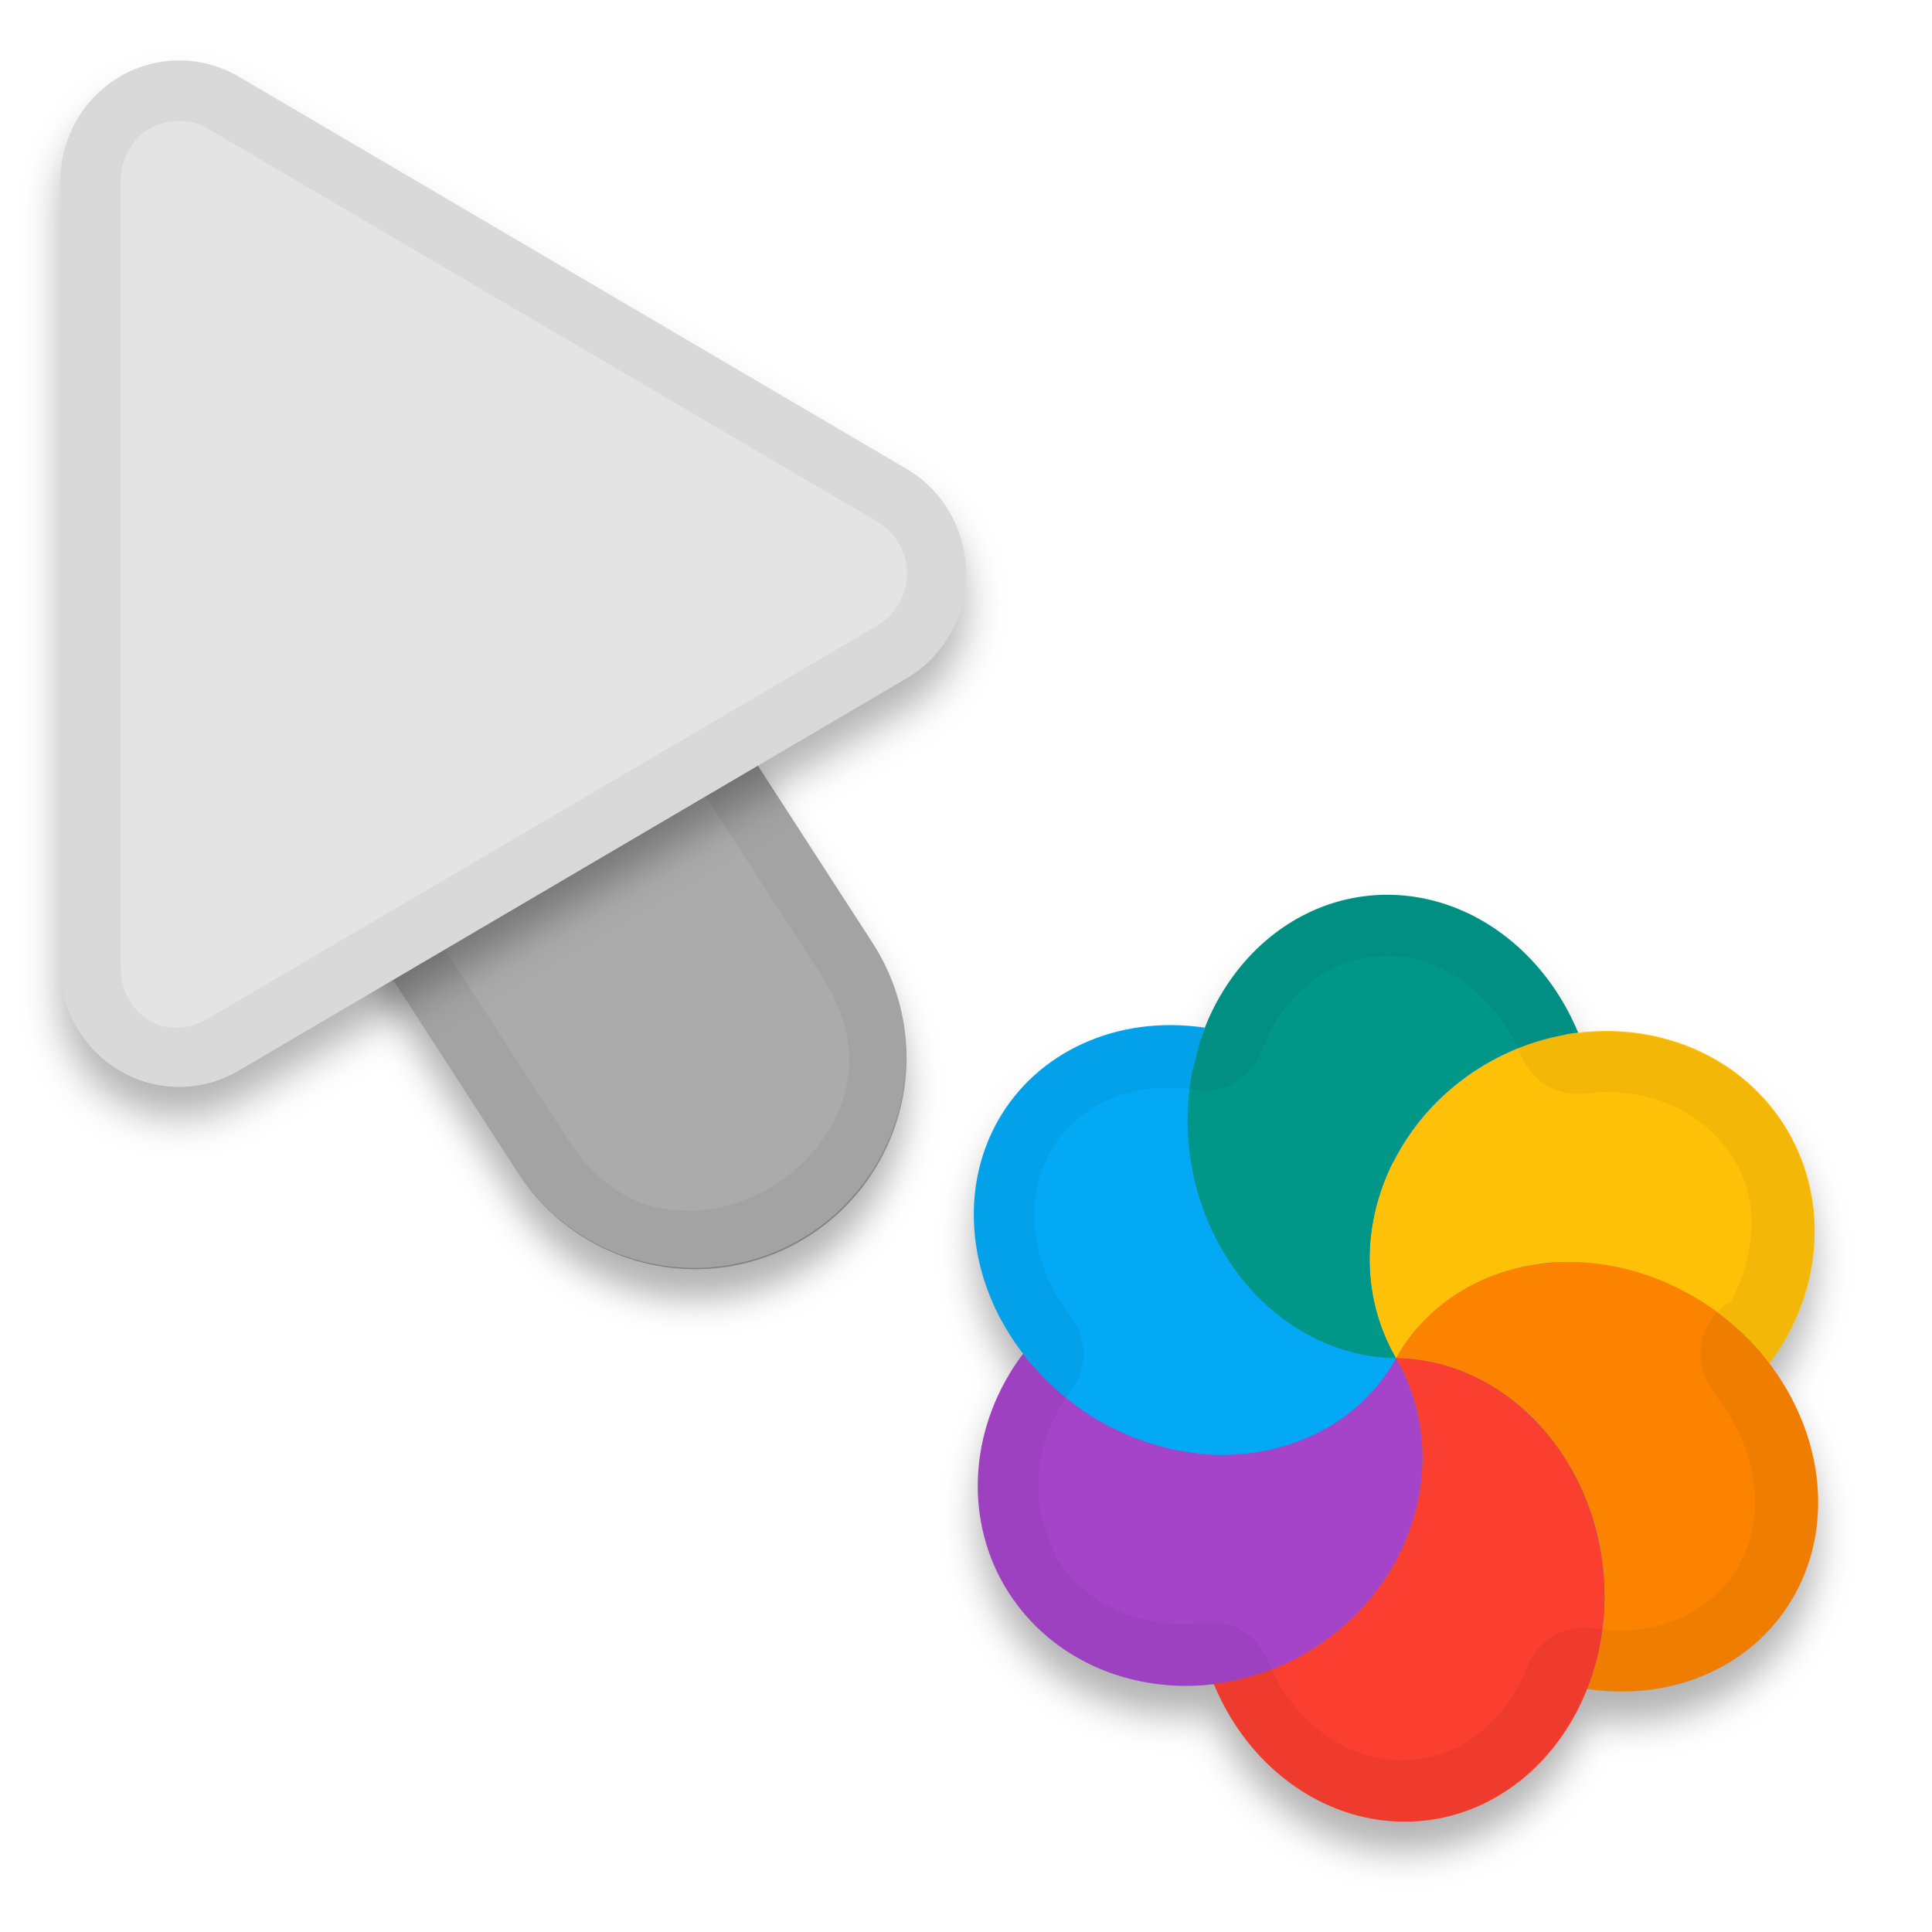
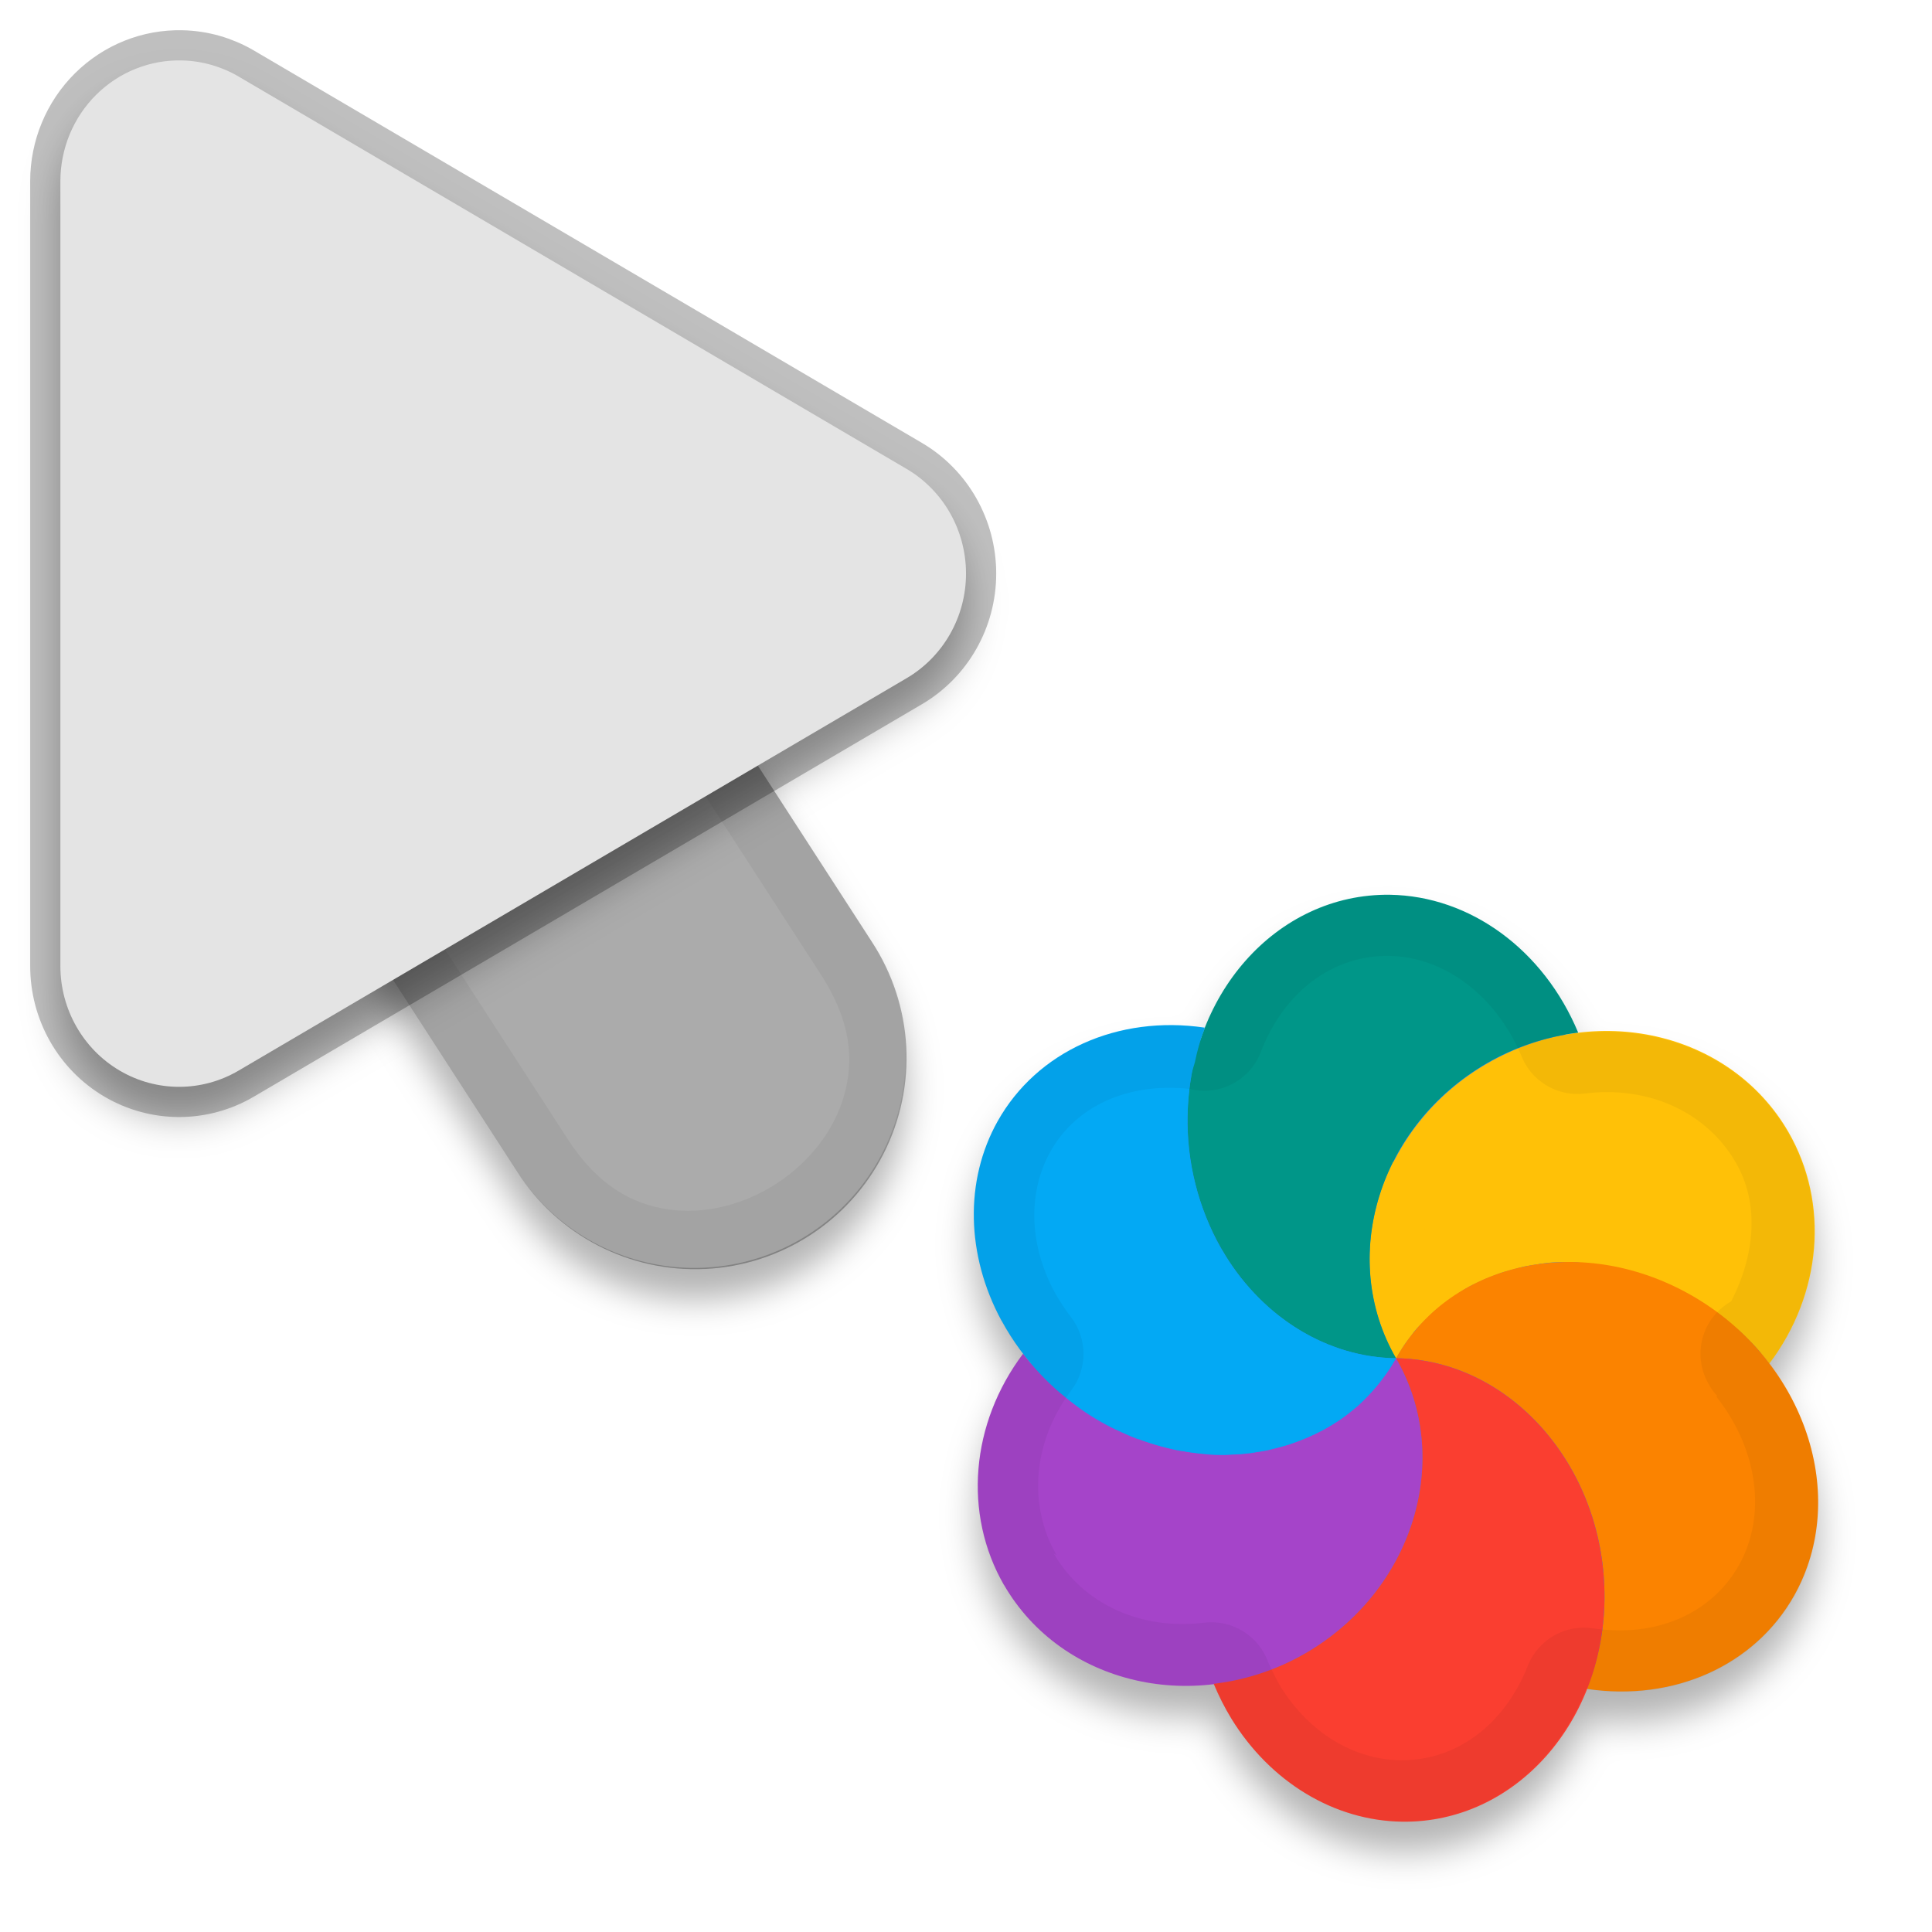
<svg xmlns="http://www.w3.org/2000/svg" id="svg5327" width="32" height="32" version="1.1">
  <defs id="defs5329">
    <filter id="filter843" style="color-interpolation-filters:sRGB" width="1.108" height="1.087" x="-.05" y="-.04">
      <feGaussianBlur id="feGaussianBlur845" stdDeviation=".281" />
    </filter>
    <filter id="filter835" style="color-interpolation-filters:sRGB" width="1.102" height="1.09" x="-.05" y="-.04">
      <feGaussianBlur id="feGaussianBlur837" stdDeviation=".32" />
    </filter>
    <filter id="filter1615" style="color-interpolation-filters:sRGB" width="1.101" height="1.092" x="-.05" y="-.05">
      <feGaussianBlur id="feGaussianBlur1617" stdDeviation=".293" />
    </filter>
  </defs>
-   <g id="layer1" transform="translate(0,-1020.362)">
-     <path id="ellipse861" style="opacity:0.3;fill:#000000;stroke-width:0.375;filter:url(#filter1615)" d="m 16.626,1047.109 c 0.705,1.223 2.096,1.816 3.495,1.64 -0.01,0.021 -0.015,0.018 -0.024,0 0.083,0.199 0.18,0.392 0.291,0.574 0.648,1.054 1.707,1.693 2.83,1.709 1.377,0.019 2.544,-0.892 3.062,-2.212 2.24e-4,-7e-4 -0.003,0 0.001,0.023 1.443,0.216 2.785,-0.389 3.436,-1.549 0.678,-1.213 0.448,-2.736 -0.453,-3.886 -0.01,0 0.027,0.027 0.039,0.039 0.872,-1.157 0.996,-2.655 0.317,-3.834 -0.707,-1.225 -2.104,-1.817 -3.506,-1.636 0.015,-0.018 0.023,0 0.029,-0.01 -0.571,-1.372 -1.789,-2.264 -3.118,-2.284 -1.39,-0.019 -2.569,0.908 -3.079,2.249 0.005,-0.022 0.009,-0.033 0.012,-0.049 a 3.844,3.396 36.279 0 0 -3.431,1.55 3.844,3.396 36.279 0 0 0.065,3.305 3.844,3.396 36.279 0 0 0.354,0.54 c -0.871,1.157 -0.995,2.652 -0.316,3.831 z m 12.537,-3.828 a 6.189,6 60 0 0 -5.28e-4,5e-4 c -5.5e-5,-10e-5 -0.001,-6e-4 -0.003,0 -9.33e-4,10e-5 1.67e-4,8e-4 0.001,0 z" />
-     <path id="path877" style="color:#000000;font-style:normal;font-variant:normal;font-weight:normal;font-stretch:normal;font-size:medium;line-height:normal;font-family:sans-serif;font-variant-ligatures:normal;font-variant-position:normal;font-variant-caps:normal;font-variant-numeric:normal;font-variant-alternates:normal;font-feature-settings:normal;text-indent:0;text-align:start;text-decoration:none;text-decoration-line:none;text-decoration-style:solid;text-decoration-color:#000000;letter-spacing:normal;word-spacing:normal;text-transform:none;writing-mode:lr-tb;direction:ltr;text-orientation:mixed;dominant-baseline:auto;baseline-shift:baseline;text-anchor:start;white-space:normal;shape-padding:0;clip-rule:nonzero;display:inline;overflow:visible;visibility:visible;opacity:0.3;isolation:auto;mix-blend-mode:normal;color-interpolation:sRGB;color-interpolation-filters:linearRGB;solid-color:#000000;solid-opacity:1;vector-effect:none;fill:#000000;fill-opacity:1;fill-rule:nonzero;stroke:none;stroke-width:7;stroke-linecap:round;stroke-linejoin:miter;stroke-miterlimit:4;stroke-dasharray:none;stroke-dashoffset:0;stroke-opacity:1;filter:url(#filter843);color-rendering:auto;image-rendering:auto;shape-rendering:auto;text-rendering:auto;enable-background:accumulate" d="m 6.01,1026.321 a 3.5,3.5 0 0 0 -2.949,5.443 l 5.5,8.5 a 3.501,3.501 0 1 0 5.879,-3.803 l -5.5,-8.5 a 3.5,3.5 0 0 0 -2.93,-1.641 z" />
-     <path id="path4" style="fill:none;stroke:#e4e4e4;stroke-width:7;stroke-linecap:round;stroke-opacity:1" d="m 11.5,1037.863 -5.5,-8.5" />
-     <path id="path881" style="opacity:0.3;fill:#000000;stroke-width:0.5;filter:url(#filter835)" d="m 3.013,1021.864 a 1.967,2.001 0 0 0 -2.013,2 v 12.998 a 1.967,2.001 0 0 0 2.951,1.734 l 11.065,-6.499 a 1.967,2.001 0 0 0 0,-3.468 l -11.065,-6.499 a 1.967,2.001 0 0 0 -0.937,-0.266 z" />
-     <path id="path845" style="color:#000000;font-style:normal;font-variant:normal;font-weight:normal;font-stretch:normal;font-size:medium;line-height:normal;font-family:sans-serif;font-variant-ligatures:normal;font-variant-position:normal;font-variant-caps:normal;font-variant-numeric:normal;font-variant-alternates:normal;font-feature-settings:normal;text-indent:0;text-align:start;text-decoration:none;text-decoration-line:none;text-decoration-style:solid;text-decoration-color:#000000;letter-spacing:normal;word-spacing:normal;text-transform:none;writing-mode:lr-tb;direction:ltr;text-orientation:mixed;dominant-baseline:auto;baseline-shift:baseline;text-anchor:start;white-space:normal;shape-padding:0;clip-rule:nonzero;display:inline;overflow:visible;visibility:visible;opacity:0.25;isolation:auto;mix-blend-mode:normal;color-interpolation:sRGB;color-interpolation-filters:linearRGB;solid-color:#000000;solid-opacity:1;vector-effect:none;fill:#000000;fill-opacity:1;fill-rule:nonzero;stroke:none;stroke-width:7;stroke-linecap:round;stroke-linejoin:miter;stroke-miterlimit:4;stroke-dasharray:none;stroke-dashoffset:0;stroke-opacity:1;color-rendering:auto;image-rendering:auto;shape-rendering:auto;text-rendering:auto;enable-background:accumulate" d="m 6.01,1025.822 a 3.5,3.5 0 0 0 -2.949,5.441 l 5.5,8.5 a 3.501,3.501 0 1 0 5.879,-3.803 l -5.5,-8.5 a 3.5,3.5 0 0 0 -2.93,-1.639 z" />
-     <path id="path858" style="color:#000000;font-style:normal;font-variant:normal;font-weight:normal;font-stretch:normal;font-size:medium;line-height:normal;font-family:sans-serif;font-variant-ligatures:normal;font-variant-position:normal;font-variant-caps:normal;font-variant-numeric:normal;font-variant-alternates:normal;font-feature-settings:normal;text-indent:0;text-align:start;text-decoration:none;text-decoration-line:none;text-decoration-style:solid;text-decoration-color:#000000;letter-spacing:normal;word-spacing:normal;text-transform:none;writing-mode:lr-tb;direction:ltr;text-orientation:mixed;dominant-baseline:auto;baseline-shift:baseline;text-anchor:start;white-space:normal;shape-padding:0;clip-rule:nonzero;display:inline;overflow:visible;visibility:visible;opacity:0.05;isolation:auto;mix-blend-mode:normal;color-interpolation:sRGB;color-interpolation-filters:linearRGB;solid-color:#000000;solid-opacity:1;vector-effect:none;fill:#010101;fill-opacity:1;fill-rule:nonzero;stroke:none;stroke-width:7;stroke-linecap:round;stroke-linejoin:miter;stroke-miterlimit:4;stroke-dasharray:none;stroke-dashoffset:0;stroke-opacity:1;color-rendering:auto;image-rendering:auto;shape-rendering:auto;text-rendering:auto;enable-background:accumulate" d="m 6.01,1025.823 a 3.5,3.5 0 0 0 -2.949,5.441 l 5.5,8.5 a 3.501,3.501 0 1 0 5.879,-3.803 l -5.5,-8.5 a 3.5,3.5 0 0 0 -2.93,-1.639 z m -0.01,1 c 0.853,0.01 1.638,0.448 2.092,1.17 l 0.004,0.01 5.504,8.506 c 0.498,0.77 0.544,1.41 0.383,1.99 -0.161,0.581 -0.577,1.114 -1.125,1.469 -0.548,0.355 -1.205,0.515 -1.801,0.424 -0.595,-0.091 -1.158,-0.396 -1.656,-1.166 l -5.504,-8.506 -0.004,-0.01 C 2.747,1028.991 3.934,1026.802 6,1026.823 Z" />
-     <path id="path8" style="fill:#e4e4e4;stroke-width:0.5" d="m 3.013,1021.364 a 1.967,2.001 0 0 0 -2.013,2 v 12.998 a 1.967,2.001 0 0 0 2.951,1.734 l 11.065,-6.499 a 1.967,2.001 0 0 0 0,-3.468 l -11.065,-6.499 a 1.967,2.001 0 0 0 -0.937,-0.266 z" />
-     <path id="path851" style="opacity:0.05;fill:#010101;stroke-width:0.5;fill-opacity:1" d="M 3.014,1021.364 A 1.967,2.001 0 0 0 1,1023.364 v 12.996 a 1.967,2.001 0 0 0 2.951,1.734 l 11.064,-6.498 a 1.967,2.001 0 0 0 0,-3.469 l -11.064,-6.498 a 1.967,2.001 0 0 0 -0.938,-0.266 z m -0.023,1 c 0.158,0 0.314,0.048 0.453,0.129 l 11.066,6.498 c 0.685,0.402 0.685,1.343 0,1.744 l -11.066,6.498 C 2.759,1037.635 2,1037.194 2,1036.362 v -12.998 c 2.695e-4,-0.584 0.444,-1.013 0.99,-1 z" />
-     <ellipse id="ellipse3" style="fill:#278df2;stroke-width:0.375" cx="-914.704" cy="-501.405" rx="6.189" ry="6" transform="rotate(-120)" />
-     <path id="ellipse10" style="fill:#ffc107;stroke-width:0.375" d="m 23.122,1042.859 c 0.047,-0.082 0.094,-0.163 0.151,-0.238 0.04,-0.05 0.074,-0.103 0.115,-0.152 0.024,-0.043 0.062,-0.081 0.094,-0.118 0.044,-0.043 0.085,-0.086 0.128,-0.128 0.04,-0.039 0.076,-0.076 0.115,-0.114 0.041,-0.041 0.09,-0.075 0.134,-0.113 0.048,-0.034 0.092,-0.073 0.139,-0.106 0.048,-0.028 0.092,-0.063 0.139,-0.092 0.047,-0.027 0.089,-0.063 0.137,-0.09 0.056,-0.032 0.113,-0.065 0.174,-0.089 0.046,-0.025 0.095,-0.043 0.142,-0.068 0.054,-0.021 0.107,-0.042 0.16,-0.063 0.06,-0.023 0.119,-0.046 0.18,-0.063 0.051,-0.014 0.104,-0.028 0.156,-0.042 0.056,-0.017 0.113,-0.031 0.171,-0.045 0.072,-0.01 0.144,-0.027 0.217,-0.035 0.043,-0.012 0.09,-0.013 0.134,-0.02 0.072,-0.01 0.146,-0.013 0.22,-0.015 0.05,-10e-5 0.1,9e-4 0.148,4e-4 0.068,-4e-4 0.136,-7e-4 0.204,0.01 0.058,0 0.117,0.011 0.175,0.013 0.059,0.01 0.116,0.015 0.176,0.023 0.063,0.01 0.127,0.017 0.189,0.032 0.065,0.017 0.134,0.025 0.199,0.043 0.053,0.013 0.107,0.028 0.158,0.043 0.076,0.021 0.149,0.05 0.224,0.075 0.044,0.011 0.084,0.033 0.127,0.044 0.066,0.028 0.135,0.053 0.199,0.082 0.06,0.026 0.116,0.054 0.176,0.081 0.096,0.044 0.188,0.097 0.279,0.149 0.099,0.058 0.193,0.123 0.285,0.189 0.04,0.023 0.072,0.055 0.109,0.082 0.068,0.051 0.135,0.104 0.2,0.16 0.026,0.026 0.051,0.051 0.083,0.069 0.072,0.058 0.136,0.122 0.201,0.188 0.023,0.025 0.043,0.044 0.066,0.067 0.076,0.076 0.143,0.159 0.211,0.242 0.027,0.027 0.046,0.06 0.069,0.087 0.872,-1.157 0.996,-2.655 0.317,-3.834 -0.962,-1.665 -3.194,-2.175 -4.988,-1.139 -1.793,1.035 -2.468,3.224 -1.507,4.889 z m 0,0 c 2.23e-4,3e-4 0,0 0,0 z" />
-     <path id="path9" style="fill:#a544c9;stroke-width:0.375" d="m 16.627,1046.609 c 0.961,1.666 3.195,2.177 4.989,1.141 1.794,-1.036 2.469,-3.226 1.506,-4.891 -0.047,0.082 -0.094,0.163 -0.151,0.239 -0.042,0.052 -0.079,0.106 -0.121,0.158 -0.022,0.039 -0.056,0.072 -0.085,0.107 -0.045,0.046 -0.085,0.1 -0.131,0.145 -0.034,0.034 -0.071,0.071 -0.106,0.107 -0.047,0.047 -0.104,0.088 -0.157,0.131 -0.03,0.03 -0.066,0.051 -0.097,0.077 -0.068,0.052 -0.142,0.098 -0.215,0.143 -0.024,0.01 -0.043,0.024 -0.063,0.037 -0.079,0.046 -0.165,0.084 -0.247,0.128 -0.024,0 -0.041,0.024 -0.067,0.028 -0.076,0.033 -0.157,0.064 -0.237,0.094 -0.035,0.01 -0.068,0.027 -0.102,0.038 -0.072,0.018 -0.147,0.039 -0.22,0.06 -0.043,0.01 -0.087,0.022 -0.127,0.034 -0.072,0.01 -0.14,0.026 -0.211,0.034 -0.051,0.013 -0.102,0.016 -0.154,0.022 -0.066,0.01 -0.127,0.01 -0.192,0.013 -0.053,3e-4 -0.108,0.01 -0.162,0.01 -0.084,10e-5 -0.169,-7e-4 -0.253,-0.01 -0.034,0 -0.067,-0.01 -0.101,-0.01 -0.094,-0.01 -0.187,-0.021 -0.28,-0.037 -0.03,-0.01 -0.059,-0.01 -0.087,-0.013 -0.094,-0.015 -0.186,-0.039 -0.278,-0.063 -0.029,-0.01 -0.055,-0.014 -0.083,-0.023 -0.1,-0.026 -0.197,-0.063 -0.296,-0.095 -0.015,-0.019 -0.039,-0.011 -0.06,-0.016 -0.089,-0.034 -0.179,-0.072 -0.266,-0.113 -0.031,-0.019 -0.068,-0.029 -0.099,-0.045 -0.106,-0.05 -0.208,-0.105 -0.309,-0.165 -0.19,-0.11 -0.367,-0.242 -0.535,-0.384 -0.026,-0.027 -0.058,-0.046 -0.086,-0.069 -0.221,-0.192 -0.421,-0.407 -0.597,-0.639 -0.872,1.157 -0.996,2.655 -0.317,3.834 z" />
-     <path id="path14" style="fill:#ffc107;stroke-width:0.375" d="m 23.122,1042.859 c 8.196,2.196 4.098,1.098 0,0 z m 8.8e-5,2e-4 c 0.745,-1.136 0.674,-2.308 -0.044,-3.261 -0.519,1.027 -0.544,2.242 0.044,3.261 z" />
-     <path id="path11" style="fill:#009688;stroke-width:0.375" d="m 20.293,1041.15 c 0.648,1.054 1.707,1.693 2.83,1.709 -0.961,-1.665 -0.286,-3.854 1.507,-4.89 0.466,-0.269 0.982,-0.44 1.51,-0.503 -0.571,-1.372 -1.789,-2.264 -3.119,-2.284 -1.879,-0.025 -3.379,1.672 -3.351,3.792 0.01,0.773 0.227,1.532 0.623,2.175 z m 5.847,-3.684 z m -3.017,5.392 z" />
-     <path id="ellipse980" style="fill:#03a9f4;stroke-width:0.375" d="m 16.59,1042.237 a 3.844,3.396 36.279 0 0 1.573,1.627 3.844,3.396 36.279 0 0 4.959,-1.005 c -0.141,6e-4 -0.279,-0.015 -0.417,-0.034 -0.138,-0.02 -0.275,-0.051 -0.409,-0.091 -0.401,-0.118 -0.779,-0.316 -1.119,-0.583 -0.227,-0.178 -0.437,-0.389 -0.624,-0.624 -0.093,-0.118 -0.181,-0.243 -0.261,-0.375 -0.103,-0.159 -0.189,-0.328 -0.263,-0.502 -0.152,-0.347 -0.259,-0.717 -0.316,-1.097 -0.028,-0.19 -0.043,-0.382 -0.046,-0.576 3.83e-4,-0.277 0.021,-0.546 0.067,-0.806 0.01,-0.077 0.039,-0.145 0.058,-0.219 0.037,-0.178 0.083,-0.354 0.149,-0.519 0.005,-0.022 0.01,-0.034 0.014,-0.05 a 3.844,3.396 36.279 0 0 -3.431,1.55 3.844,3.396 36.279 0 0 0.065,3.305 z" />
-     <path id="ellipse14" style="fill:#fb8300;stroke-width:0.375" d="m 23.122,1042.859 c 2.23e-4,3e-4 0,0 0,0 z m 0,0 c 1.879,0.025 3.424,1.764 3.453,3.884 0.01,0.551 -0.094,1.094 -0.292,1.592 1.443,0.216 2.785,-0.389 3.436,-1.549 0.917,-1.64 0.183,-3.847 -1.638,-4.931 -1.821,-1.084 -4.041,-0.634 -4.959,1.005 z" />
-     <path id="ellipse18" style="fill:#fa3e30;stroke-width:0.375" d="m 20.395,1048.827 c 0.648,1.054 1.707,1.693 2.829,1.708 1.879,0.026 3.38,-1.673 3.351,-3.793 -0.029,-2.12 -1.575,-3.858 -3.453,-3.884 0.962,1.665 0.288,3.855 -1.507,4.891 -0.466,0.269 -0.983,0.44 -1.512,0.502 0.083,0.199 0.18,0.392 0.291,0.574 z m 2.727,-5.968 c 2.23e-4,3e-4 0,0 0,0 z" />
-     <path id="ellipse904" style="opacity:0.05;fill:#010101;fill-opacity:1;stroke-width:0.375" d="m 16.627,1046.609 c 0.705,1.223 2.096,1.817 3.495,1.64 0.001,6e-4 -0.015,0.018 -0.024,0 0.083,0.2 0.179,0.393 0.291,0.574 0.648,1.054 1.707,1.693 2.829,1.708 1.377,0.019 2.544,-0.892 3.062,-2.212 8.09e-4,-3e-4 5.54e-4,0.022 0.007,0.022 1.442,0.216 2.785,-0.389 3.436,-1.548 0.679,-1.213 0.448,-2.736 -0.453,-3.886 -0.011,-0 0.025,0.026 0.028,0.047 0.872,-1.157 0.996,-2.655 0.317,-3.834 -0.707,-1.225 -2.104,-1.817 -3.506,-1.636 0.016,-0.018 0.024,-0 0.029,-0.01 -0.571,-1.372 -1.789,-2.264 -3.118,-2.284 -1.39,-0.019 -2.569,0.907 -3.079,2.249 0.005,-0.022 0.01,-0.034 0.013,-0.049 a 3.844,3.396 36.279 0 0 -3.431,1.55 3.844,3.396 36.279 0 0 0.065,3.305 3.844,3.396 36.279 0 0 0.354,0.539 c -0.871,1.157 -0.995,2.653 -0.316,3.832 z m 0.871,-0.491 2.33e-4,3e-4 a 1,1 0 0 0 0.001,6e-4 c -0.471,-0.816 -0.402,-1.87 0.247,-2.732 a 1,1 0 0 0 -0.01,-1.213 c -0.1,-0.129 -0.188,-0.265 -0.265,-0.404 l -6.65e-4,5e-4 c -0.443,-0.819 -0.438,-1.682 -0.071,-2.338 0.419,-0.745 1.274,-1.145 2.298,-1.036 a 1,1 0 0 0 1.181,-0.599 c 0.382,-1.005 1.191,-1.615 2.128,-1.603 0.878,0.013 1.737,0.61 2.181,1.628 a 1,1 0 0 0 1.052,0.653 l -4e-5,-3e-4 c 1.044,-0.135 2.018,0.291 2.511,1.142 0.397,0.688 0.317,1.532 -0.077,2.3 a 1,1 0 0 0 -0.475,0.612 l 6.62e-4,-6e-4 a 1,1 0 0 0 0.091,0.739 1,1 0 0 0 3.9e-5,0 1,1 0 0 0 0.109,0.165 l -9.78e-4,-10e-4 -0.003,-0 a 1,1 0 0 0 0.047,0.047 1,1 0 0 0 -0.01,-0 l 0.004,0.026 c 0.688,0.878 0.825,1.963 0.367,2.781 -0.437,0.776 -1.333,1.209 -2.415,1.047 l -0.001,-2e-4 a 1,1 0 0 0 -1.077,0.608 c 0,0 5.74e-4,-5e-4 5.74e-4,-5e-4 -0.388,0.99 -1.191,1.59 -2.119,1.577 -0.75,-0.01 -1.5,-0.437 -1.988,-1.229 -0.071,-0.125 -0.137,-0.259 -0.199,-0.395 a 1,1 0 0 0 -1.053,-0.655 c 0,0 -8.99e-4,3e-4 -8.99e-4,3e-4 -1.038,0.13 -2.005,-0.297 -2.496,-1.143 z m 11.668,-3.333 a 6.189,6 60 0 0 -1.09e-4,2e-4 c 9.04e-4,-5e-4 -0.001,-6e-4 -0.003,-8e-4 -9.12e-4,0 6.76e-4,7e-4 0.002,0 z" />
-   </g>
+   <path id="ellipse861" style="opacity:0.3;fill:#000000;stroke-width:0.375;filter:url(#filter1615)" d="m 16.626,26.747 c 0.705,1.223 2.096,1.816 3.495,1.64 -0.01,0.021 -0.015,0.018 -0.024,0 0.083,0.199 0.18,0.392 0.291,0.574 0.648,1.054 1.707,1.693 2.83,1.709 1.377,0.019 2.544,-0.892 3.062,-2.212 2.24e-4,-7e-4 -0.003,0 0.001,0.023 1.443,0.216 2.785,-0.389 3.436,-1.549 0.678,-1.213 0.448,-2.736 -0.453,-3.886 -0.01,0 0.027,0.027 0.039,0.039 0.872,-1.157 0.996,-2.655 0.317,-3.834 -0.707,-1.225 -2.104,-1.817 -3.506,-1.636 0.015,-0.018 0.023,0 0.029,-0.01 -0.571,-1.372 -1.789,-2.264 -3.118,-2.284 -1.39,-0.019 -2.569,0.908 -3.079,2.249 0.005,-0.022 0.009,-0.033 0.012,-0.049 a 3.844,3.396 36.279 0 0 -3.431,1.55 3.844,3.396 36.279 0 0 0.065,3.305 3.844,3.396 36.279 0 0 0.354,0.54 c -0.871,1.157 -0.995,2.652 -0.316,3.831 z m 12.537,-3.828 a 6.189,6 60 0 0 -5.28e-4,5e-4 c -5.5e-5,-10e-5 -0.001,-6e-4 -0.003,0 -9.33e-4,10e-5 1.67e-4,8e-4 0.001,0 z" />
+   <path id="path877" style="color:#000000;font-style:normal;font-variant:normal;font-weight:normal;font-stretch:normal;font-size:medium;line-height:normal;font-family:sans-serif;font-variant-ligatures:normal;font-variant-position:normal;font-variant-caps:normal;font-variant-numeric:normal;font-variant-alternates:normal;font-feature-settings:normal;text-indent:0;text-align:start;text-decoration:none;text-decoration-line:none;text-decoration-style:solid;text-decoration-color:#000000;letter-spacing:normal;word-spacing:normal;text-transform:none;writing-mode:lr-tb;direction:ltr;text-orientation:mixed;dominant-baseline:auto;baseline-shift:baseline;text-anchor:start;white-space:normal;shape-padding:0;clip-rule:nonzero;display:inline;overflow:visible;visibility:visible;opacity:0.3;isolation:auto;mix-blend-mode:normal;color-interpolation:sRGB;color-interpolation-filters:linearRGB;solid-color:#000000;solid-opacity:1;vector-effect:none;fill:#000000;fill-opacity:1;fill-rule:nonzero;stroke:none;stroke-width:7;stroke-linecap:round;stroke-linejoin:miter;stroke-miterlimit:4;stroke-dasharray:none;stroke-dashoffset:0;stroke-opacity:1;filter:url(#filter843);color-rendering:auto;image-rendering:auto;shape-rendering:auto;text-rendering:auto;enable-background:accumulate" d="m 6.01,5.959 a 3.5,3.5 0 0 0 -2.949,5.443 l 5.5,8.5 a 3.501,3.501 0 1 0 5.879,-3.803 l -5.5,-8.5 A 3.5,3.5 0 0 0 6.01,5.959 Z" />
+   <path id="path4" style="fill:none;stroke:#e4e4e4;stroke-width:7;stroke-linecap:round;stroke-opacity:1" d="m 11.5,17.501 -5.5,-8.5" />
+   <path id="path881" style="opacity:0.3;fill:#000000;stroke-width:0.5;filter:url(#filter835)" d="M 3.013,1.502 A 1.967,2.001 0 0 0 1,3.502 V 16.499 A 1.967,2.001 0 0 0 3.951,18.233 L 15.015,11.734 a 1.967,2.001 0 0 0 0,-3.468 L 3.951,1.768 A 1.967,2.001 0 0 0 3.013,1.502 Z" />
+   <path id="path845" style="color:#000000;font-style:normal;font-variant:normal;font-weight:normal;font-stretch:normal;font-size:medium;line-height:normal;font-family:sans-serif;font-variant-ligatures:normal;font-variant-position:normal;font-variant-caps:normal;font-variant-numeric:normal;font-variant-alternates:normal;font-feature-settings:normal;text-indent:0;text-align:start;text-decoration:none;text-decoration-line:none;text-decoration-style:solid;text-decoration-color:#000000;letter-spacing:normal;word-spacing:normal;text-transform:none;writing-mode:lr-tb;direction:ltr;text-orientation:mixed;dominant-baseline:auto;baseline-shift:baseline;text-anchor:start;white-space:normal;shape-padding:0;clip-rule:nonzero;display:inline;overflow:visible;visibility:visible;opacity:0.25;isolation:auto;mix-blend-mode:normal;color-interpolation:sRGB;color-interpolation-filters:linearRGB;solid-color:#000000;solid-opacity:1;vector-effect:none;fill:#000000;fill-opacity:1;fill-rule:nonzero;stroke:none;stroke-width:7;stroke-linecap:round;stroke-linejoin:miter;stroke-miterlimit:4;stroke-dasharray:none;stroke-dashoffset:0;stroke-opacity:1;color-rendering:auto;image-rendering:auto;shape-rendering:auto;text-rendering:auto;enable-background:accumulate" d="m 6.01,5.46 a 3.5,3.5 0 0 0 -2.949,5.441 l 5.5,8.5 a 3.501,3.501 0 1 0 5.879,-3.803 l -5.5,-8.5 A 3.5,3.5 0 0 0 6.01,5.46 Z" />
+   <path id="path858" style="color:#000000;font-style:normal;font-variant:normal;font-weight:normal;font-stretch:normal;font-size:medium;line-height:normal;font-family:sans-serif;font-variant-ligatures:normal;font-variant-position:normal;font-variant-caps:normal;font-variant-numeric:normal;font-variant-alternates:normal;font-feature-settings:normal;text-indent:0;text-align:start;text-decoration:none;text-decoration-line:none;text-decoration-style:solid;text-decoration-color:#000000;letter-spacing:normal;word-spacing:normal;text-transform:none;writing-mode:lr-tb;direction:ltr;text-orientation:mixed;dominant-baseline:auto;baseline-shift:baseline;text-anchor:start;white-space:normal;shape-padding:0;clip-rule:nonzero;display:inline;overflow:visible;visibility:visible;opacity:0.05;isolation:auto;mix-blend-mode:normal;color-interpolation:sRGB;color-interpolation-filters:linearRGB;solid-color:#000000;solid-opacity:1;vector-effect:none;fill:#010101;fill-opacity:1;fill-rule:nonzero;stroke:none;stroke-width:7;stroke-linecap:round;stroke-linejoin:miter;stroke-miterlimit:4;stroke-dasharray:none;stroke-dashoffset:0;stroke-opacity:1;color-rendering:auto;image-rendering:auto;shape-rendering:auto;text-rendering:auto;enable-background:accumulate" d="m 6.01,5.461 a 3.5,3.5 0 0 0 -2.949,5.441 l 5.5,8.5 a 3.501,3.501 0 1 0 5.879,-3.803 l -5.5,-8.5 A 3.5,3.5 0 0 0 6.01,5.461 Z m -0.01,1 c 0.853,0.01 1.638,0.448 2.092,1.17 l 0.004,0.01 5.504,8.506 c 0.498,0.77 0.544,1.41 0.383,1.99 -0.161,0.581 -0.577,1.114 -1.125,1.469 -0.548,0.355 -1.205,0.515 -1.801,0.424 -0.595,-0.091 -1.158,-0.396 -1.656,-1.166 l -5.504,-8.506 -0.004,-0.01 C 2.747,8.629 3.934,6.439 6,6.461 Z" />
+   <path id="path856" style="opacity:0.25;fill:none;stroke:#000000;stroke-width:1;stroke-linecap:round;stroke-linejoin:round;stroke-miterlimit:4;stroke-dasharray:none;stroke-opacity:1" d="M 3.013,1.001 A 1.967,2.001 0 0 0 1,3.001 V 15.999 A 1.967,2.001 0 0 0 3.951,17.733 L 15.015,11.234 a 1.967,2.001 0 0 0 0,-3.468 L 3.951,1.267 A 1.967,2.001 0 0 0 3.013,1.001 Z" />
+   <path id="path8" style="fill:#e4e4e4;stroke-width:0.5" d="M 3.013,1.001 A 1.967,2.001 0 0 0 1,3.001 V 15.999 A 1.967,2.001 0 0 0 3.951,17.733 L 15.015,11.234 a 1.967,2.001 0 0 0 0,-3.468 L 3.951,1.267 A 1.967,2.001 0 0 0 3.013,1.001 Z" />
+   <ellipse id="ellipse3" style="fill:#278df2;stroke-width:0.375" cx="-31.044" cy="8.776" rx="6.189" ry="6" transform="rotate(-120)" />
+   <path id="ellipse10" style="fill:#ffc107;stroke-width:0.375" d="m 23.122,22.497 c 0.047,-0.082 0.094,-0.163 0.151,-0.238 0.04,-0.05 0.074,-0.103 0.115,-0.152 0.024,-0.043 0.062,-0.081 0.094,-0.118 0.044,-0.043 0.085,-0.086 0.128,-0.128 0.04,-0.039 0.076,-0.076 0.115,-0.114 0.041,-0.041 0.09,-0.075 0.134,-0.113 0.048,-0.034 0.092,-0.073 0.139,-0.106 0.048,-0.028 0.092,-0.063 0.139,-0.092 0.047,-0.027 0.089,-0.063 0.137,-0.09 0.056,-0.032 0.113,-0.065 0.174,-0.089 0.046,-0.025 0.095,-0.043 0.142,-0.068 0.054,-0.021 0.107,-0.042 0.16,-0.063 0.06,-0.023 0.119,-0.046 0.18,-0.063 0.051,-0.014 0.104,-0.028 0.156,-0.042 0.056,-0.017 0.113,-0.031 0.171,-0.045 0.072,-0.01 0.144,-0.027 0.217,-0.035 0.043,-0.012 0.09,-0.013 0.134,-0.02 0.072,-0.01 0.146,-0.013 0.22,-0.015 0.05,-10e-5 0.1,9e-4 0.148,4e-4 0.068,-4e-4 0.136,-7e-4 0.204,0.01 0.058,0 0.117,0.011 0.175,0.013 0.059,0.01 0.116,0.015 0.176,0.023 0.063,0.01 0.127,0.017 0.189,0.032 0.065,0.017 0.134,0.025 0.199,0.043 0.053,0.013 0.107,0.028 0.158,0.043 0.076,0.021 0.149,0.05 0.224,0.075 0.044,0.011 0.084,0.033 0.127,0.044 0.066,0.028 0.135,0.053 0.199,0.082 0.06,0.026 0.116,0.054 0.176,0.081 0.096,0.044 0.188,0.097 0.279,0.149 0.099,0.058 0.193,0.123 0.285,0.189 0.04,0.023 0.072,0.055 0.109,0.082 0.068,0.051 0.135,0.104 0.2,0.16 0.026,0.026 0.051,0.051 0.083,0.069 0.072,0.058 0.136,0.122 0.201,0.188 0.023,0.025 0.043,0.044 0.066,0.067 0.076,0.076 0.143,0.159 0.211,0.242 0.027,0.027 0.046,0.06 0.069,0.087 0.872,-1.157 0.996,-2.655 0.317,-3.834 -0.962,-1.665 -3.194,-2.175 -4.988,-1.139 -1.793,1.035 -2.468,3.224 -1.507,4.889 z m 0,0 c 2.23e-4,3e-4 0,0 0,0 z" />
+   <path id="path9" style="fill:#a544c9;stroke-width:0.375" d="m 16.627,26.247 c 0.961,1.666 3.195,2.177 4.989,1.141 1.794,-1.036 2.469,-3.226 1.506,-4.891 -0.047,0.082 -0.094,0.163 -0.151,0.239 -0.042,0.052 -0.079,0.106 -0.121,0.158 -0.022,0.039 -0.056,0.072 -0.085,0.107 -0.045,0.046 -0.085,0.1 -0.131,0.145 -0.034,0.034 -0.071,0.071 -0.106,0.107 -0.047,0.047 -0.104,0.088 -0.157,0.131 -0.03,0.03 -0.066,0.051 -0.097,0.077 -0.068,0.052 -0.142,0.098 -0.215,0.143 -0.024,0.01 -0.043,0.024 -0.063,0.037 -0.079,0.046 -0.165,0.084 -0.247,0.128 -0.024,0 -0.041,0.024 -0.067,0.028 -0.076,0.033 -0.157,0.064 -0.237,0.094 -0.035,0.01 -0.068,0.027 -0.102,0.038 -0.072,0.018 -0.147,0.039 -0.22,0.06 -0.043,0.01 -0.087,0.022 -0.127,0.034 -0.072,0.01 -0.14,0.026 -0.211,0.034 -0.051,0.013 -0.102,0.016 -0.154,0.022 -0.066,0.01 -0.127,0.01 -0.192,0.013 -0.053,3e-4 -0.108,0.01 -0.162,0.01 -0.084,10e-5 -0.169,-7e-4 -0.253,-0.01 -0.034,0 -0.067,-0.01 -0.101,-0.01 -0.094,-0.01 -0.187,-0.021 -0.28,-0.037 -0.03,-0.01 -0.059,-0.01 -0.087,-0.013 -0.094,-0.015 -0.186,-0.039 -0.278,-0.063 -0.029,-0.01 -0.055,-0.014 -0.083,-0.023 -0.1,-0.026 -0.197,-0.063 -0.296,-0.095 -0.015,-0.019 -0.039,-0.011 -0.06,-0.016 -0.089,-0.034 -0.179,-0.072 -0.266,-0.113 -0.031,-0.019 -0.068,-0.029 -0.099,-0.045 -0.106,-0.05 -0.208,-0.105 -0.309,-0.165 -0.19,-0.11 -0.367,-0.242 -0.535,-0.384 -0.026,-0.027 -0.058,-0.046 -0.086,-0.069 -0.221,-0.192 -0.421,-0.407 -0.597,-0.639 -0.872,1.157 -0.996,2.655 -0.317,3.834 z" />
+   <path id="path14" style="fill:#ffc107;stroke-width:0.375" d="m 23.122,22.497 c 8.196,2.196 4.098,1.098 0,0 z m 8.8e-5,2e-4 c 0.745,-1.136 0.674,-2.308 -0.044,-3.261 -0.519,1.027 -0.544,2.242 0.044,3.261 z" />
+   <path id="path11" style="fill:#009688;stroke-width:0.375" d="m 20.293,20.788 c 0.648,1.054 1.707,1.693 2.83,1.709 -0.961,-1.665 -0.286,-3.854 1.507,-4.89 0.466,-0.269 0.982,-0.44 1.51,-0.503 -0.571,-1.372 -1.789,-2.264 -3.119,-2.284 -1.879,-0.025 -3.379,1.672 -3.351,3.792 0.01,0.773 0.227,1.532 0.623,2.175 z m 5.847,-3.684 z m -3.017,5.392 z" />
+   <path id="ellipse980" style="fill:#03a9f4;stroke-width:0.375" d="m 16.59,21.875 a 3.844,3.396 36.279 0 0 1.573,1.627 3.844,3.396 36.279 0 0 4.959,-1.005 c -0.141,6e-4 -0.279,-0.015 -0.417,-0.034 -0.138,-0.02 -0.275,-0.051 -0.409,-0.091 -0.401,-0.118 -0.779,-0.316 -1.119,-0.583 -0.227,-0.178 -0.437,-0.389 -0.624,-0.624 -0.093,-0.118 -0.181,-0.243 -0.261,-0.375 -0.103,-0.159 -0.189,-0.328 -0.263,-0.502 -0.152,-0.347 -0.259,-0.717 -0.316,-1.097 -0.028,-0.19 -0.043,-0.382 -0.046,-0.576 3.83e-4,-0.277 0.021,-0.546 0.067,-0.806 0.01,-0.077 0.039,-0.145 0.058,-0.219 0.037,-0.178 0.083,-0.354 0.149,-0.519 0.005,-0.022 0.01,-0.034 0.014,-0.05 a 3.844,3.396 36.279 0 0 -3.431,1.55 3.844,3.396 36.279 0 0 0.065,3.305 z" />
+   <path id="ellipse14" style="fill:#fb8300;stroke-width:0.375" d="m 23.122,22.497 c 2.23e-4,3e-4 0,0 0,0 z m 0,0 c 1.879,0.025 3.424,1.764 3.453,3.884 0.01,0.551 -0.094,1.094 -0.292,1.592 1.443,0.216 2.785,-0.389 3.436,-1.549 0.917,-1.64 0.183,-3.847 -1.638,-4.931 -1.821,-1.084 -4.041,-0.634 -4.959,1.005 z" />
+   <path id="ellipse18" style="fill:#fa3e30;stroke-width:0.375" d="m 20.395,28.465 c 0.648,1.054 1.707,1.693 2.829,1.708 1.879,0.026 3.38,-1.673 3.351,-3.793 -0.029,-2.12 -1.575,-3.858 -3.453,-3.884 0.962,1.665 0.288,3.855 -1.507,4.891 -0.466,0.269 -0.983,0.44 -1.512,0.502 0.083,0.199 0.18,0.392 0.291,0.574 z m 2.727,-5.968 c 2.23e-4,3e-4 0,0 0,0 z" />
+   <path id="ellipse904" style="opacity:0.05;fill:#010101;fill-opacity:1;stroke-width:0.375" d="m 16.627,26.247 c 0.705,1.223 2.096,1.817 3.495,1.64 0.001,6e-4 -0.015,0.018 -0.024,0 0.083,0.2 0.179,0.393 0.291,0.574 0.648,1.054 1.707,1.693 2.829,1.708 1.377,0.019 2.544,-0.892 3.062,-2.212 8.09e-4,-3e-4 5.54e-4,0.022 0.007,0.022 1.442,0.216 2.785,-0.389 3.436,-1.548 0.679,-1.213 0.448,-2.736 -0.453,-3.886 -0.011,0 0.025,0.026 0.028,0.047 0.872,-1.157 0.996,-2.655 0.317,-3.834 -0.707,-1.225 -2.104,-1.817 -3.506,-1.636 0.016,-0.018 0.024,0 0.029,-0.01 -0.571,-1.372 -1.789,-2.264 -3.118,-2.284 -1.39,-0.019 -2.569,0.907 -3.079,2.249 0.005,-0.022 0.01,-0.034 0.013,-0.049 a 3.844,3.396 36.279 0 0 -3.431,1.55 3.844,3.396 36.279 0 0 0.065,3.305 3.844,3.396 36.279 0 0 0.354,0.539 c -0.871,1.157 -0.995,2.653 -0.316,3.832 z m 0.871,-0.491 2.33e-4,3e-4 a 1,1 0 0 0 0.001,6e-4 c -0.471,-0.816 -0.402,-1.87 0.247,-2.732 a 1,1 0 0 0 -0.01,-1.213 c -0.1,-0.129 -0.188,-0.265 -0.265,-0.404 l -6.65e-4,5e-4 c -0.443,-0.819 -0.438,-1.682 -0.071,-2.338 0.419,-0.745 1.274,-1.145 2.298,-1.036 a 1,1 0 0 0 1.181,-0.599 c 0.382,-1.005 1.191,-1.615 2.128,-1.603 0.878,0.013 1.737,0.61 2.181,1.628 a 1,1 0 0 0 1.052,0.653 l -4e-5,-3e-4 c 1.044,-0.135 2.018,0.291 2.511,1.142 0.397,0.688 0.317,1.532 -0.077,2.3 a 1,1 0 0 0 -0.475,0.612 l 6.62e-4,-6e-4 a 1,1 0 0 0 0.091,0.739 1,1 0 0 0 3.9e-5,0 1,1 0 0 0 0.109,0.165 l -9.78e-4,-10e-4 h -0.003 a 1,1 0 0 0 0.047,0.047 1,1 0 0 0 -0.01,0 l 0.004,0.026 c 0.688,0.878 0.825,1.963 0.367,2.781 -0.437,0.776 -1.333,1.209 -2.415,1.047 l -0.001,-2e-4 a 1,1 0 0 0 -1.077,0.608 c 0,0 5.74e-4,-5e-4 5.74e-4,-5e-4 -0.388,0.99 -1.191,1.59 -2.119,1.577 -0.75,-0.01 -1.5,-0.437 -1.988,-1.229 -0.071,-0.125 -0.137,-0.259 -0.199,-0.395 A 1,1 0 0 0 19.952,26.876 c 0,0 -8.99e-4,3e-4 -8.99e-4,3e-4 -1.038,0.13 -2.005,-0.297 -2.496,-1.143 z m 11.668,-3.333 a 6.189,6 60 0 0 -1.09e-4,2e-4 c 9.04e-4,-5e-4 -0.001,-6e-4 -0.003,-8e-4 -9.12e-4,0 6.76e-4,7e-4 0.002,0 z" />
</svg>
